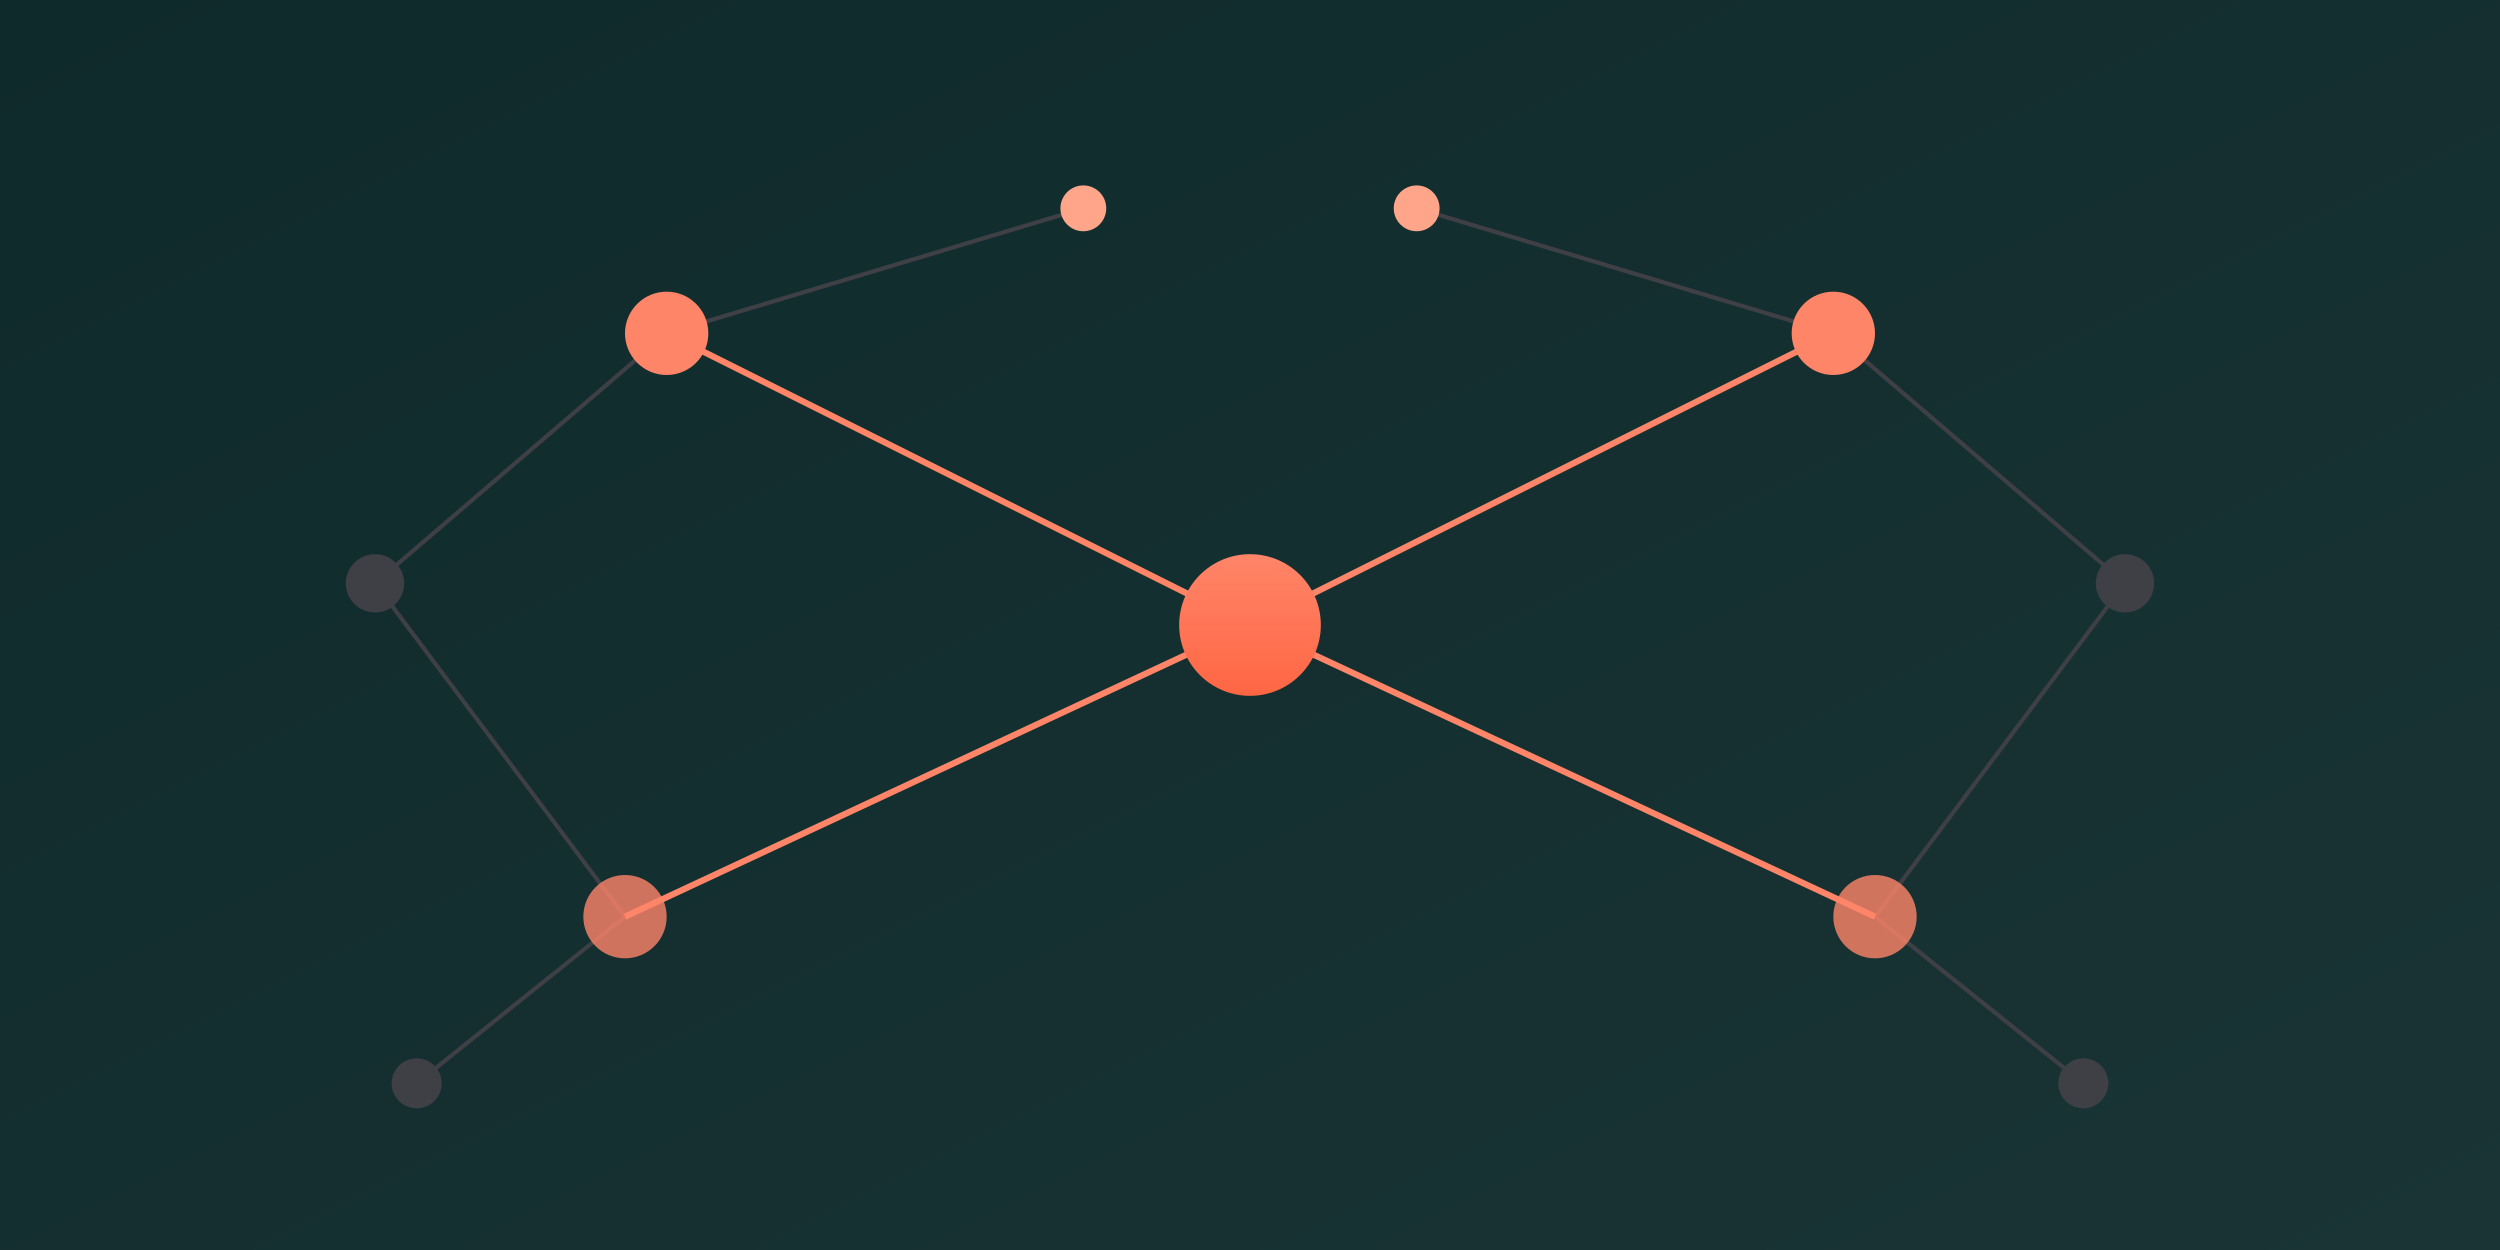
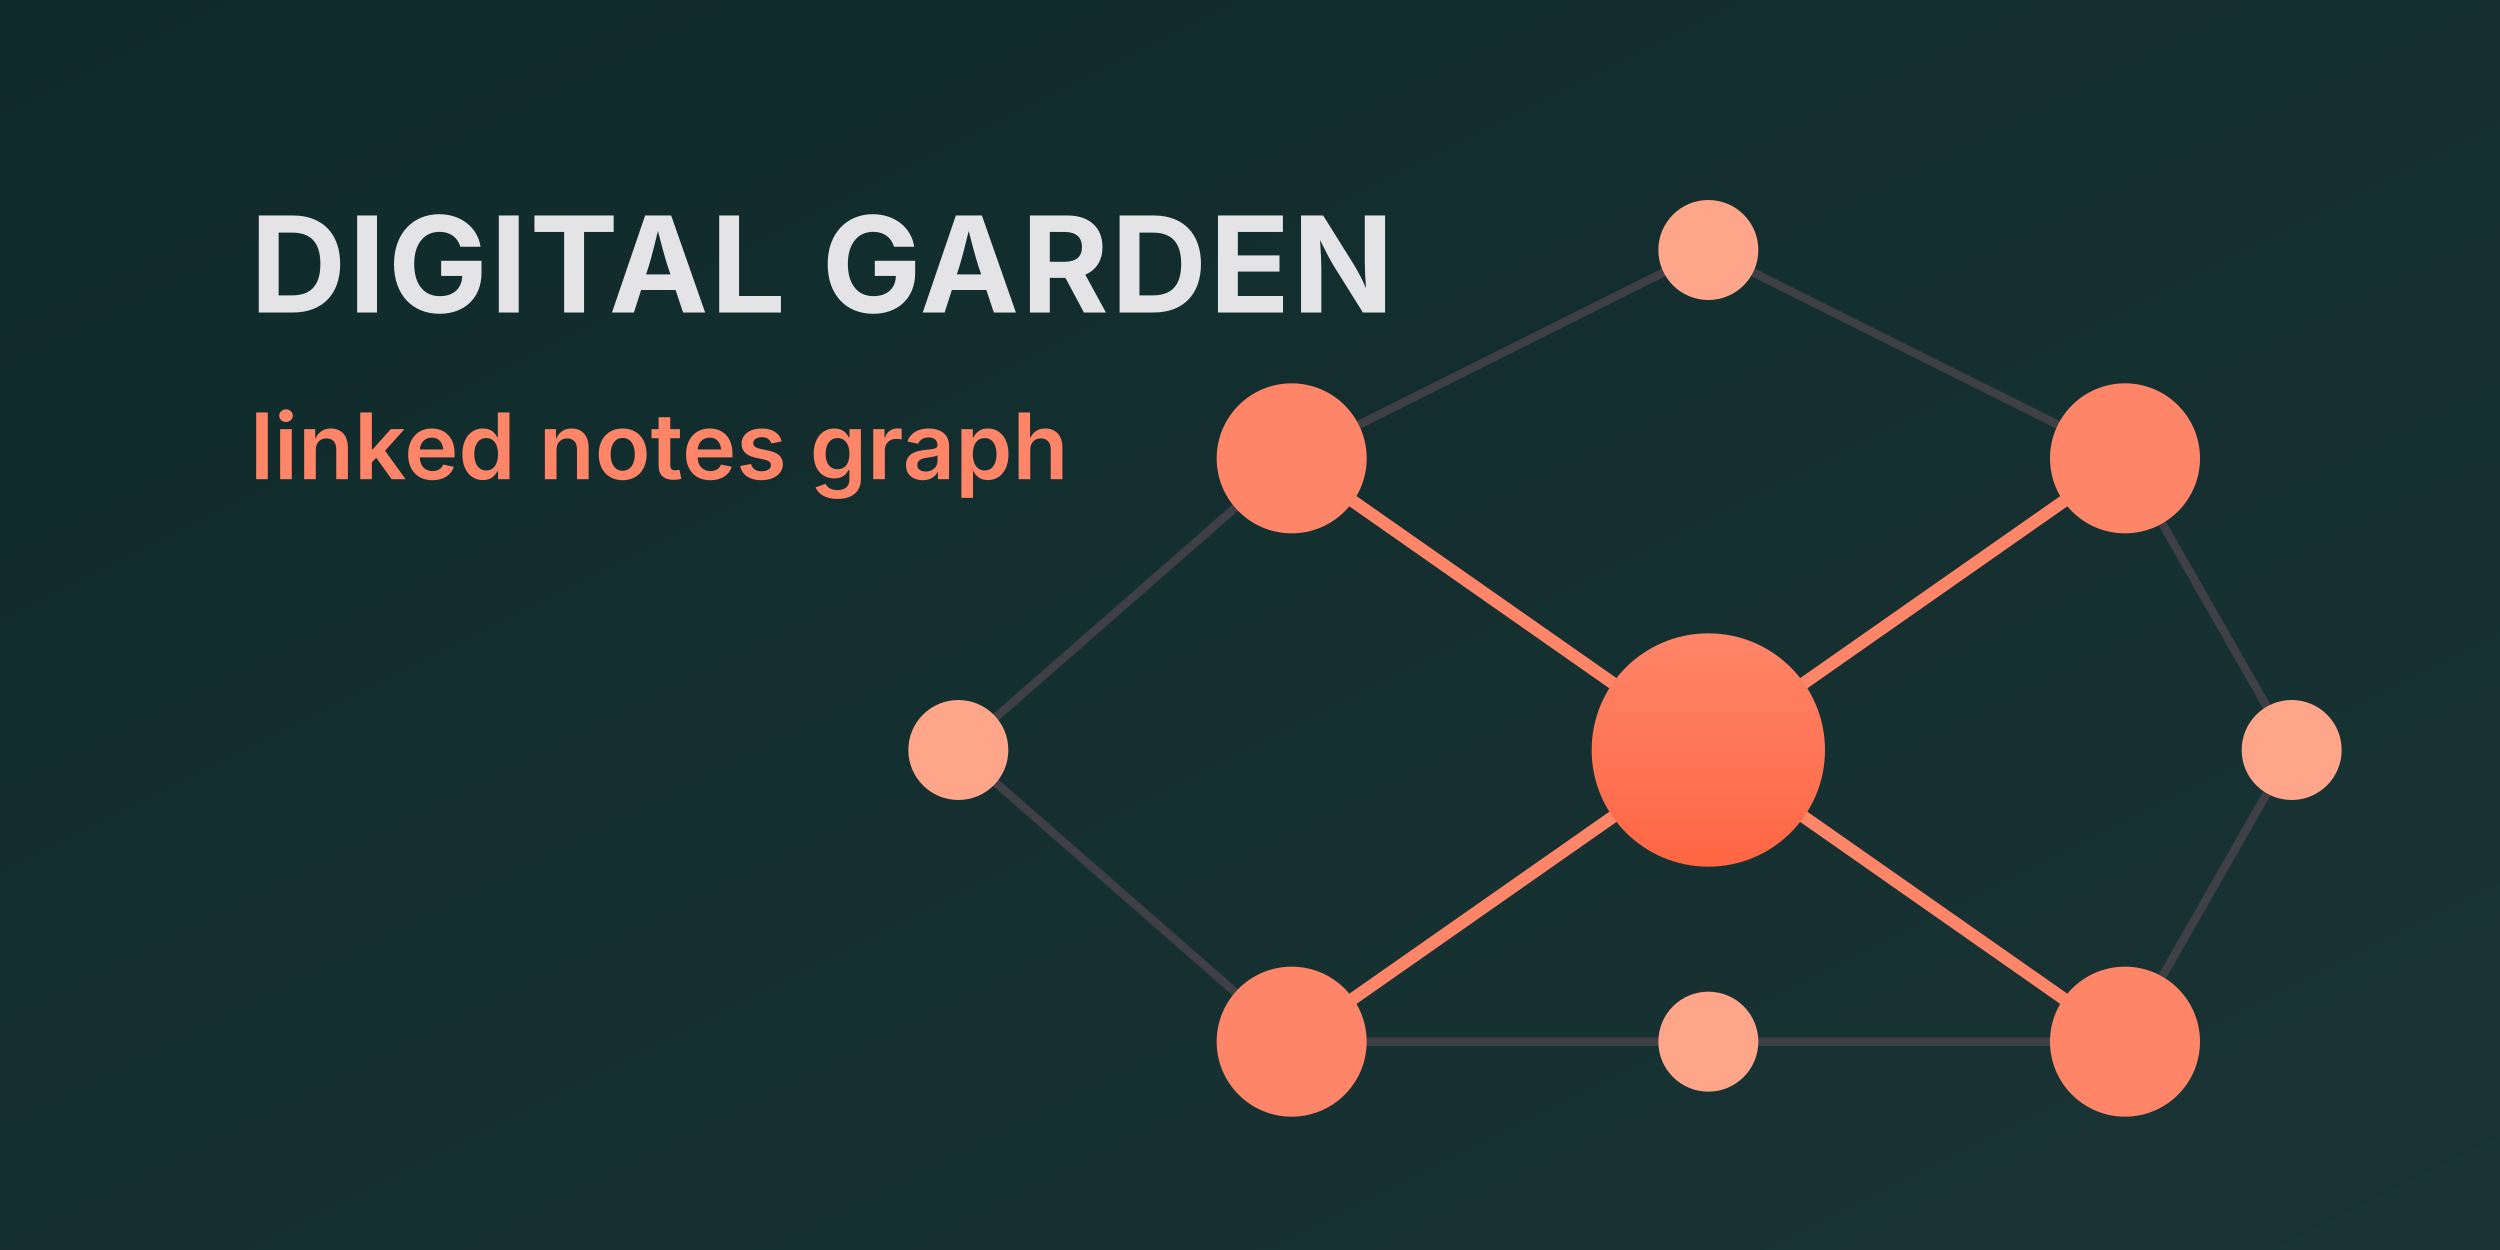
<svg xmlns="http://www.w3.org/2000/svg" viewBox="0 0 1200 600" role="img" aria-label="Digital garden: linked notes graph network">
  <defs>
-     <linearGradient id="bg" x1="0" y1="0" x2="1" y2="1">
+     <linearGradient id="garden-bg" x1="0" y1="0" x2="1" y2="1">
      <stop offset="0" stop-color="#0f2a2b" />
      <stop offset="1" stop-color="#1a3435" />
    </linearGradient>
-     <linearGradient id="accent" x1="0" y1="0" x2="0" y2="1">
+     <linearGradient id="garden-accent" x1="0" y1="0" x2="0" y2="1">
      <stop offset="0" stop-color="#ff8569" />
      <stop offset="1" stop-color="#ff6643" />
    </linearGradient>
  </defs>
-   <rect width="1200" height="600" fill="url(#bg)" />
-   <g stroke="#3f3f46" stroke-width="2">
-     <line x1="600" y1="300" x2="320" y2="160" />
-     <line x1="600" y1="300" x2="880" y2="160" />
-     <line x1="600" y1="300" x2="300" y2="440" />
-     <line x1="600" y1="300" x2="900" y2="440" />
-     <line x1="320" y1="160" x2="180" y2="280" />
-     <line x1="880" y1="160" x2="1020" y2="280" />
-     <line x1="300" y1="440" x2="200" y2="520" />
-     <line x1="900" y1="440" x2="1000" y2="520" />
-     <line x1="320" y1="160" x2="520" y2="100" />
-     <line x1="880" y1="160" x2="680" y2="100" />
-     <line x1="180" y1="280" x2="300" y2="440" />
-     <line x1="1020" y1="280" x2="900" y2="440" />
+   <rect width="1200" height="600" fill="url(#garden-bg)" />
+   <text x="120" y="150" fill="#e4e4e7" font-family="Inter, system-ui, sans-serif" font-size="64" font-weight="700" letter-spacing="1">DIGITAL GARDEN</text>
+   <text x="120" y="230" fill="#ff8569" font-family="Inter, system-ui, sans-serif" font-size="44" font-weight="600">linked notes graph</text>
+   <g stroke="#ff8569" stroke-width="6" stroke-linecap="round">
+     <line x1="820" y1="360" x2="620" y2="220" />
+     <line x1="820" y1="360" x2="1020" y2="220" />
+     <line x1="820" y1="360" x2="620" y2="500" />
+     <line x1="820" y1="360" x2="1020" y2="500" />
  </g>
-   <g stroke="#ff8569" stroke-width="3">
-     <line x1="600" y1="300" x2="320" y2="160" />
-     <line x1="600" y1="300" x2="880" y2="160" />
-     <line x1="600" y1="300" x2="300" y2="440" />
-     <line x1="600" y1="300" x2="900" y2="440" />
+   <g stroke="#3f3f46" stroke-width="4" stroke-linecap="round">
+     <line x1="620" y1="220" x2="820" y2="120" />
+     <line x1="1020" y1="220" x2="820" y2="120" />
+     <line x1="620" y1="220" x2="460" y2="360" />
+     <line x1="620" y1="500" x2="460" y2="360" />
+     <line x1="1020" y1="220" x2="1100" y2="360" />
+     <line x1="1020" y1="500" x2="1100" y2="360" />
+     <line x1="620" y1="500" x2="820" y2="500" />
+     <line x1="1020" y1="500" x2="820" y2="500" />
  </g>
-   <g>
-     <circle cx="600" cy="300" r="34" fill="url(#accent)" />
-     <circle cx="320" cy="160" r="20" fill="#ff8569" />
-     <circle cx="880" cy="160" r="20" fill="#ff8569" />
-     <circle cx="300" cy="440" r="20" fill="#ff8569" opacity="0.8" />
-     <circle cx="900" cy="440" r="20" fill="#ff8569" opacity="0.8" />
-     <circle cx="180" cy="280" r="14" fill="#3f3f46" />
-     <circle cx="1020" cy="280" r="14" fill="#3f3f46" />
-     <circle cx="200" cy="520" r="12" fill="#3f3f46" />
-     <circle cx="1000" cy="520" r="12" fill="#3f3f46" />
-     <circle cx="520" cy="100" r="11" fill="#ffa68a" />
-     <circle cx="680" cy="100" r="11" fill="#ffa68a" />
-   </g>
+   <circle cx="820" cy="360" r="56" fill="url(#garden-accent)" />
+   <circle cx="620" cy="220" r="36" fill="#ff8569" />
+   <circle cx="1020" cy="220" r="36" fill="#ff8569" />
+   <circle cx="620" cy="500" r="36" fill="#ff8569" />
+   <circle cx="1020" cy="500" r="36" fill="#ff8569" />
+   <circle cx="820" cy="120" r="24" fill="#ffa68a" />
+   <circle cx="460" cy="360" r="24" fill="#ffa68a" />
+   <circle cx="1100" cy="360" r="24" fill="#ffa68a" />
+   <circle cx="820" cy="500" r="24" fill="#ffa68a" />
</svg>
